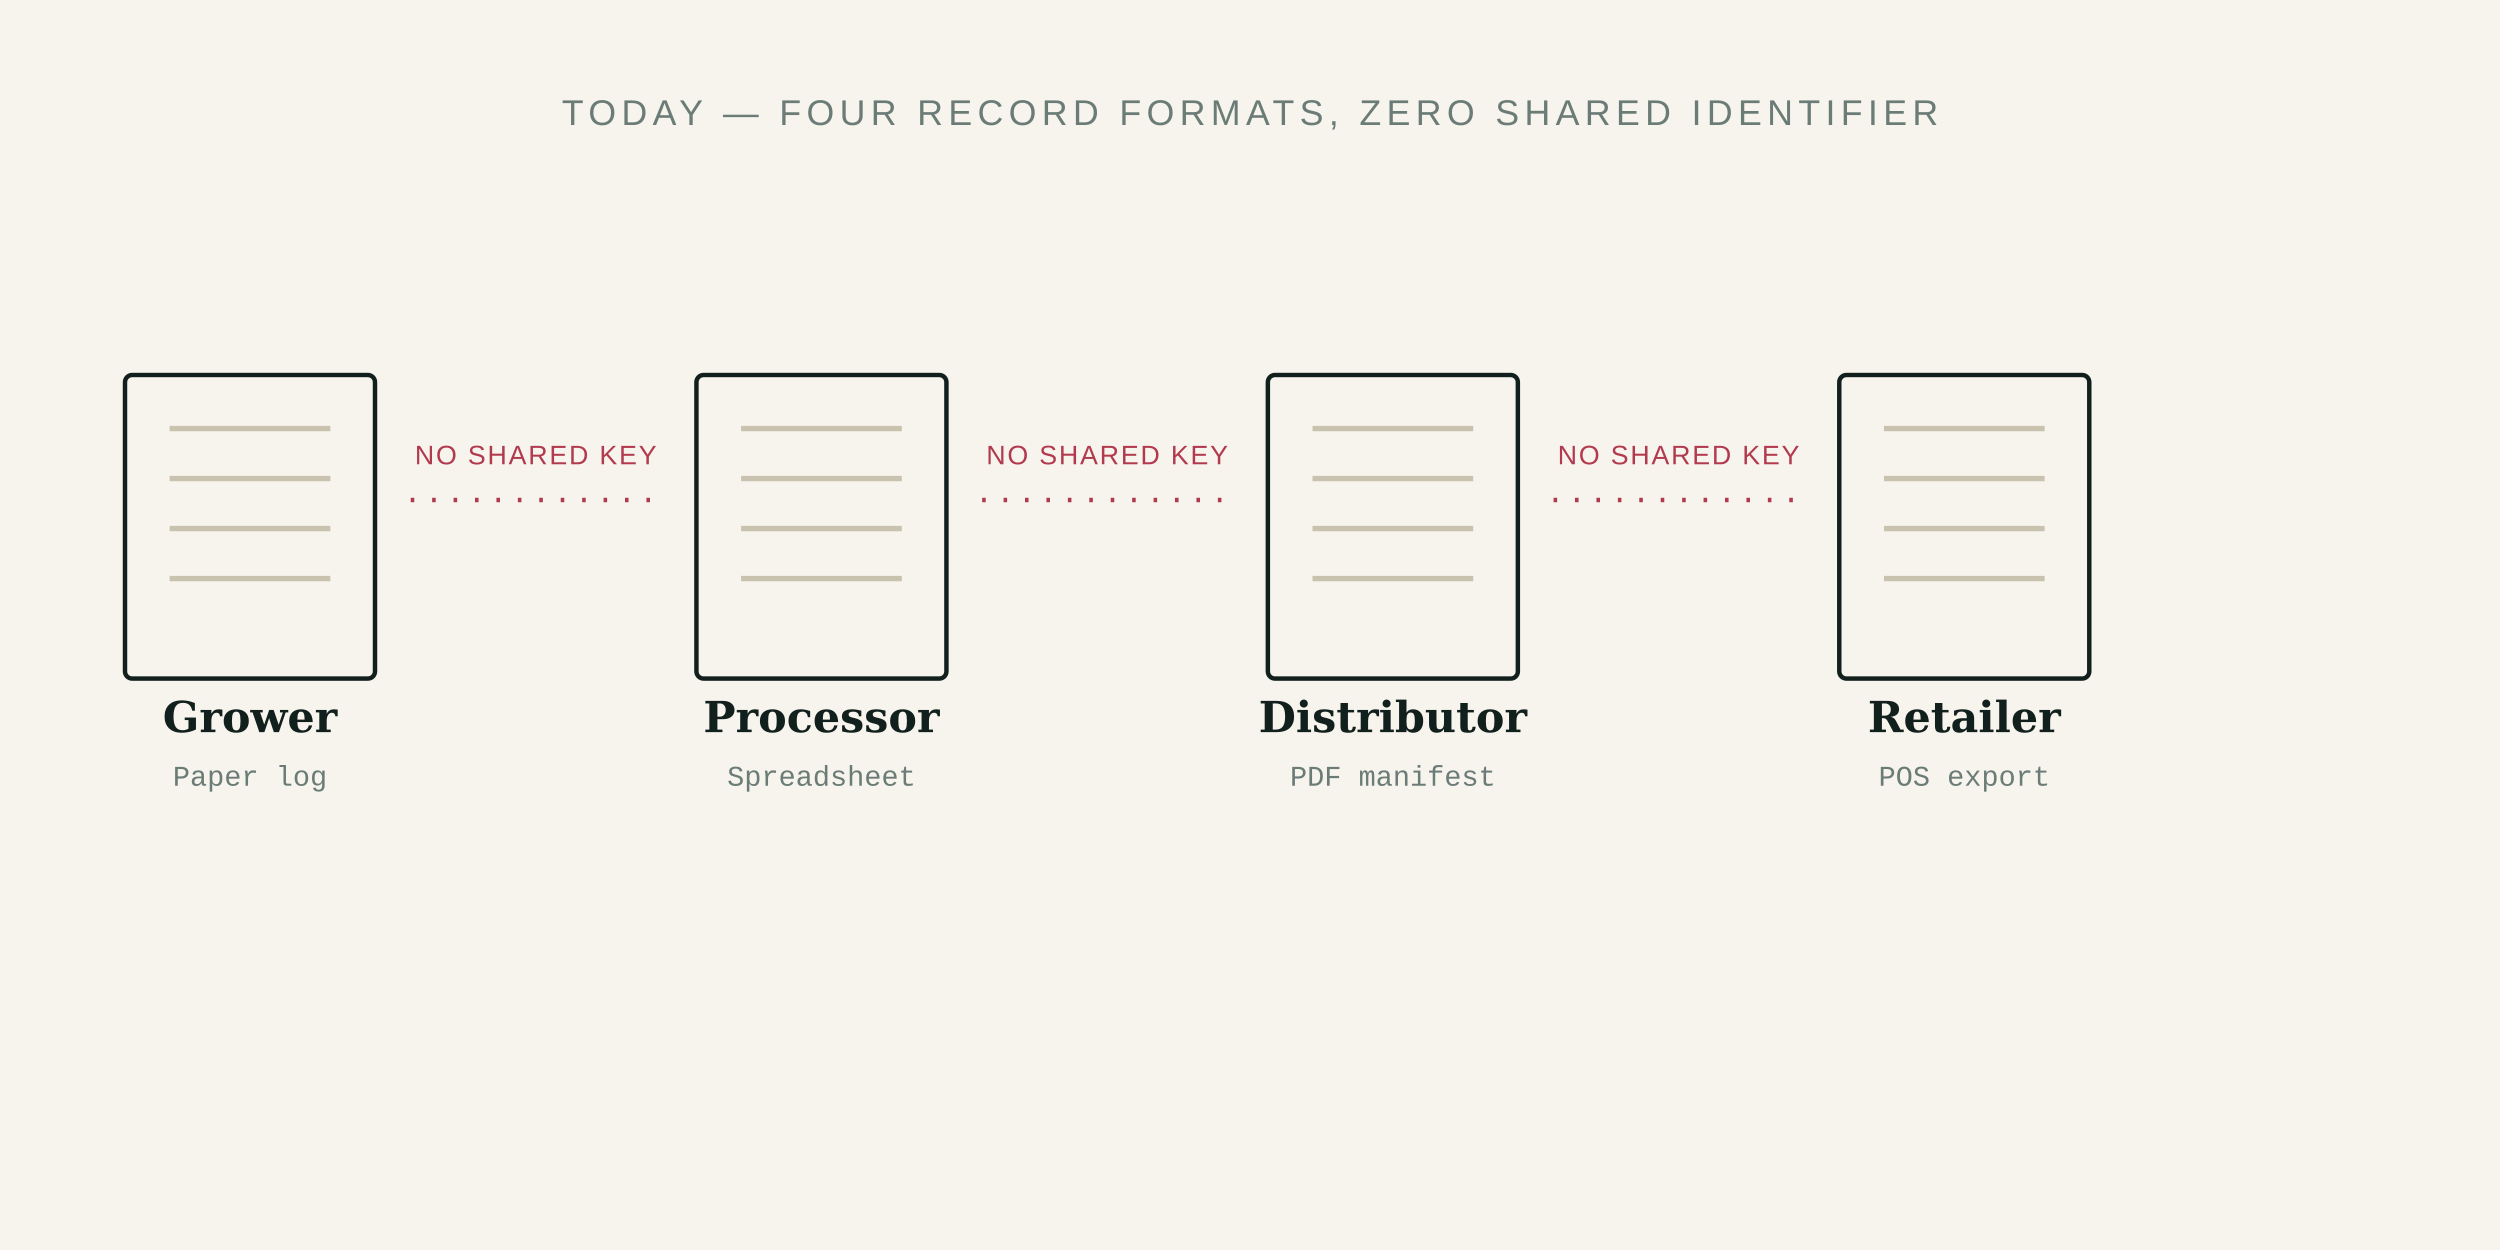
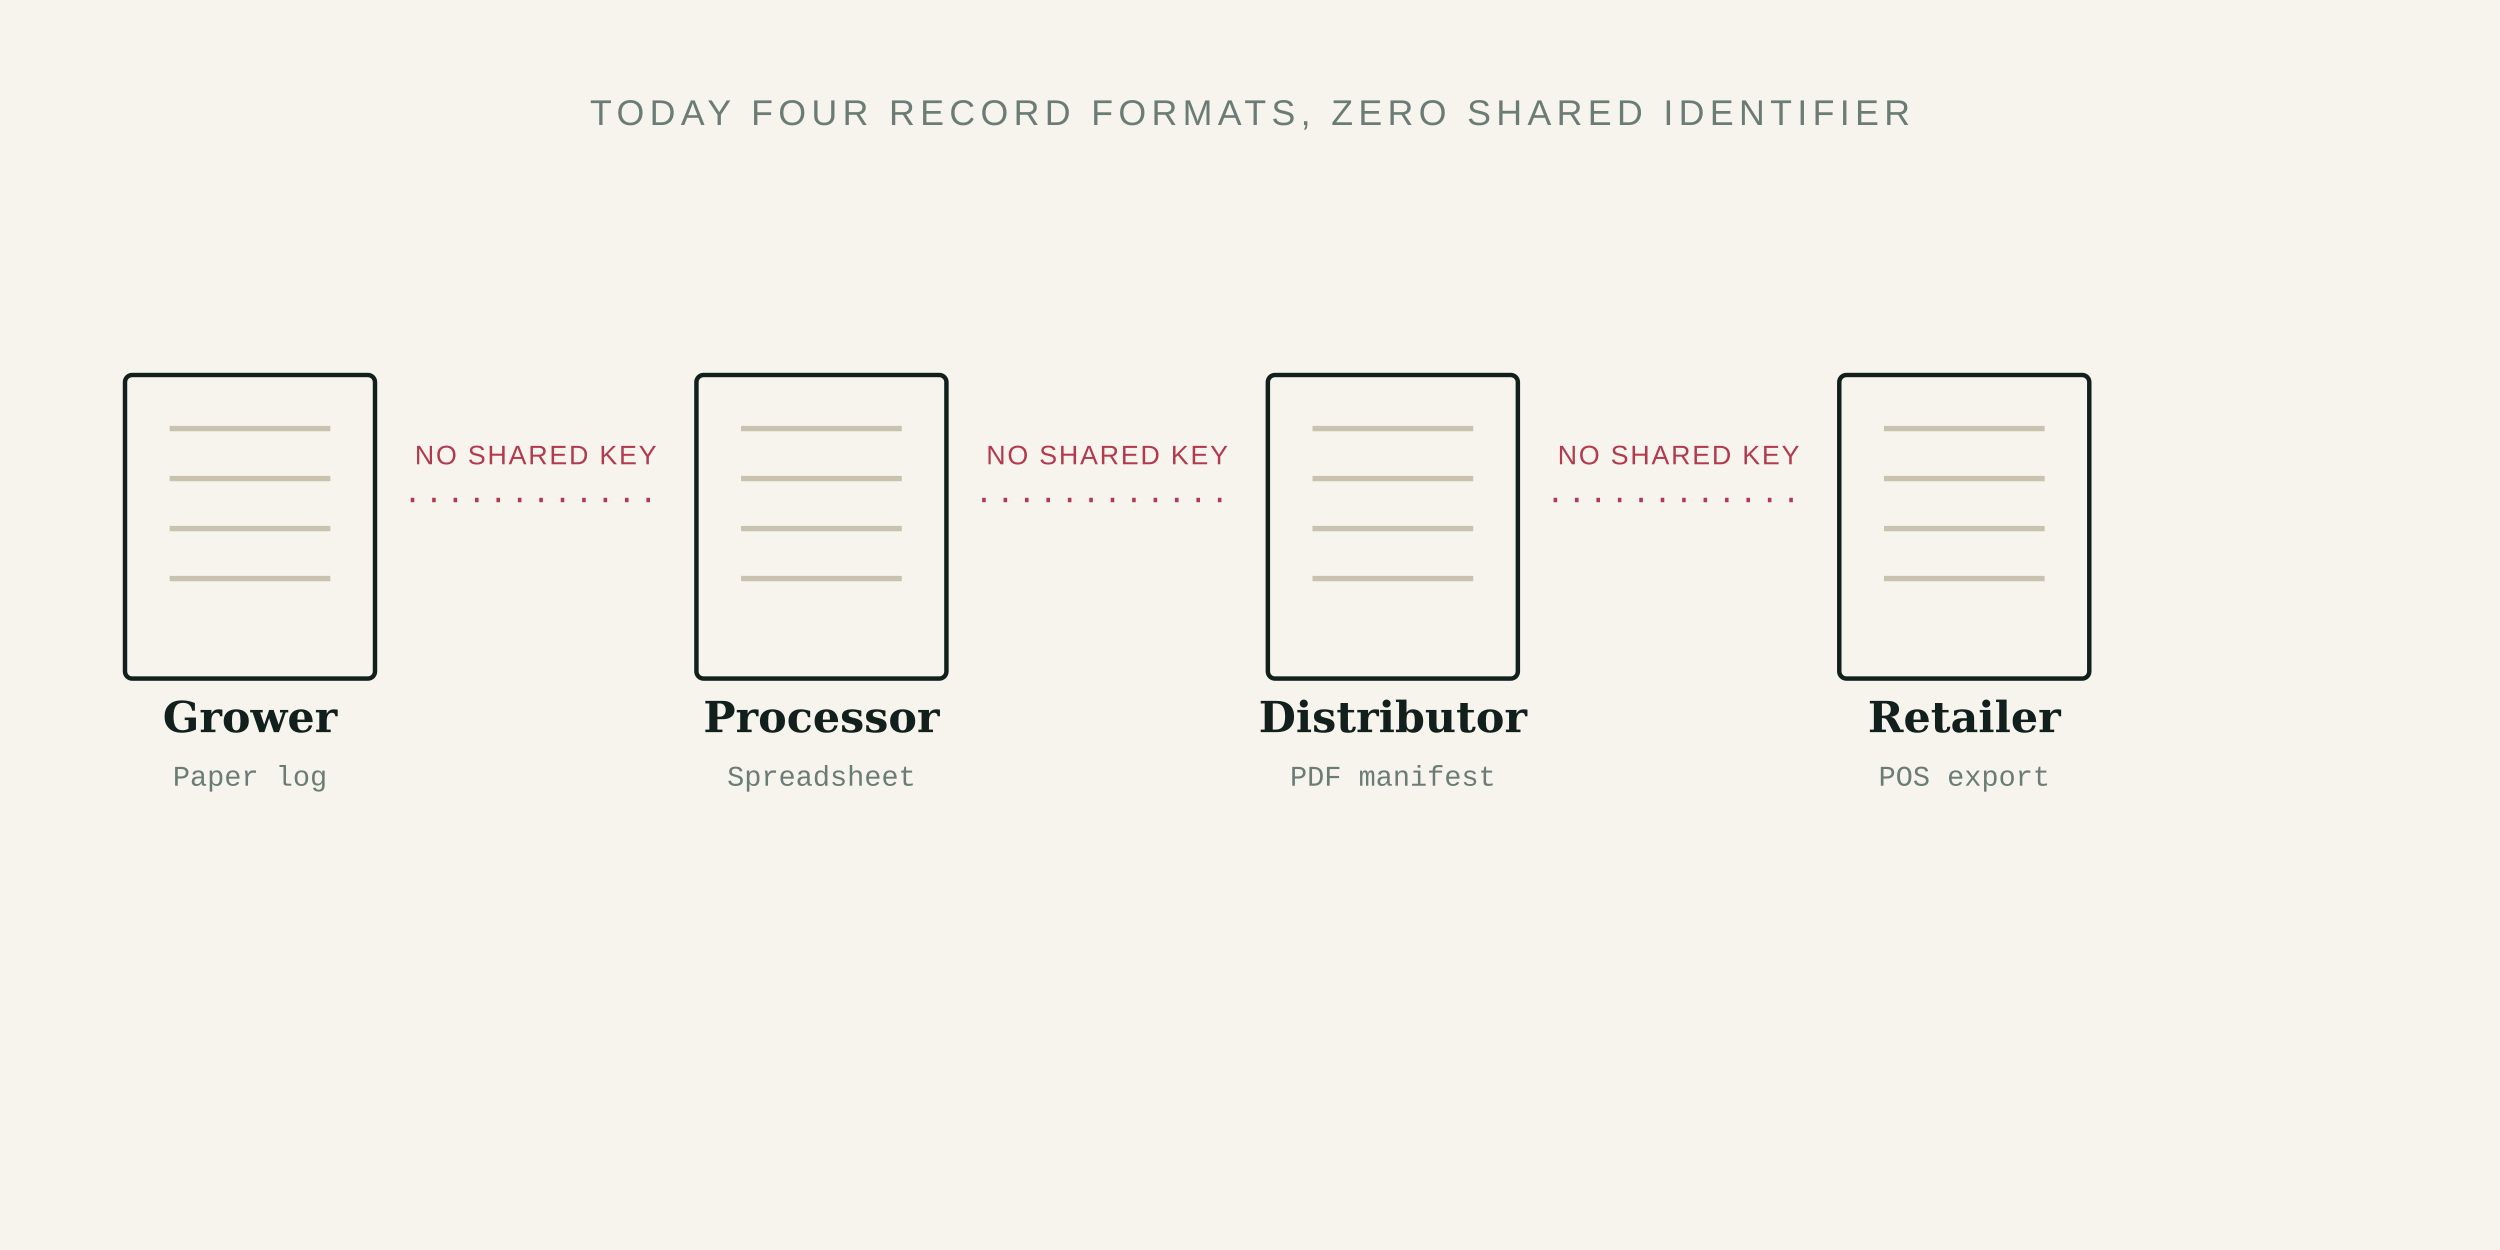
<svg xmlns="http://www.w3.org/2000/svg" viewBox="0 0 1400 700">
  <rect width="1400" height="700" fill="#F7F4EE" />
  <rect x="70" y="210" width="140" height="170" rx="4" fill="none" stroke="#12201D" stroke-width="2.5" />
  <line x1="95" y1="240" x2="185" y2="240" stroke="#C9C2AE" stroke-width="3" />
  <line x1="95" y1="268" x2="185" y2="268" stroke="#C9C2AE" stroke-width="3" />
  <line x1="95" y1="296" x2="185" y2="296" stroke="#C9C2AE" stroke-width="3" />
  <line x1="95" y1="324" x2="185" y2="324" stroke="#C9C2AE" stroke-width="3" />
  <text x="140" y="410" font-family="DejaVu Serif, serif" font-size="24" fill="#12201D" text-anchor="middle" font-weight="bold">Grower</text>
  <text x="140" y="440" font-family="Liberation Mono, monospace" font-size="16" fill="#6B7C77" text-anchor="middle">Paper log</text>
  <line x1="230" y1="280" x2="370" y2="280" stroke="#B23A4E" stroke-width="2.5" stroke-dasharray="2 10" />
  <text x="300" y="260" font-family="Liberation Sans, sans-serif" font-size="15" fill="#B23A4E" text-anchor="middle" letter-spacing="1">NO SHARED KEY</text>
  <rect x="390" y="210" width="140" height="170" rx="4" fill="none" stroke="#12201D" stroke-width="2.5" />
  <line x1="415" y1="240" x2="505" y2="240" stroke="#C9C2AE" stroke-width="3" />
  <line x1="415" y1="268" x2="505" y2="268" stroke="#C9C2AE" stroke-width="3" />
  <line x1="415" y1="296" x2="505" y2="296" stroke="#C9C2AE" stroke-width="3" />
  <line x1="415" y1="324" x2="505" y2="324" stroke="#C9C2AE" stroke-width="3" />
  <text x="460" y="410" font-family="DejaVu Serif, serif" font-size="24" fill="#12201D" text-anchor="middle" font-weight="bold">Processor</text>
  <text x="460" y="440" font-family="Liberation Mono, monospace" font-size="16" fill="#6B7C77" text-anchor="middle">Spreadsheet</text>
  <line x1="550" y1="280" x2="690" y2="280" stroke="#B23A4E" stroke-width="2.5" stroke-dasharray="2 10" />
  <text x="620" y="260" font-family="Liberation Sans, sans-serif" font-size="15" fill="#B23A4E" text-anchor="middle" letter-spacing="1">NO SHARED KEY</text>
  <rect x="710" y="210" width="140" height="170" rx="4" fill="none" stroke="#12201D" stroke-width="2.5" />
  <line x1="735" y1="240" x2="825" y2="240" stroke="#C9C2AE" stroke-width="3" />
  <line x1="735" y1="268" x2="825" y2="268" stroke="#C9C2AE" stroke-width="3" />
  <line x1="735" y1="296" x2="825" y2="296" stroke="#C9C2AE" stroke-width="3" />
  <line x1="735" y1="324" x2="825" y2="324" stroke="#C9C2AE" stroke-width="3" />
  <text x="780" y="410" font-family="DejaVu Serif, serif" font-size="24" fill="#12201D" text-anchor="middle" font-weight="bold">Distributor</text>
  <text x="780" y="440" font-family="Liberation Mono, monospace" font-size="16" fill="#6B7C77" text-anchor="middle">PDF manifest</text>
  <line x1="870" y1="280" x2="1010" y2="280" stroke="#B23A4E" stroke-width="2.5" stroke-dasharray="2 10" />
  <text x="940" y="260" font-family="Liberation Sans, sans-serif" font-size="15" fill="#B23A4E" text-anchor="middle" letter-spacing="1">NO SHARED KEY</text>
  <rect x="1030" y="210" width="140" height="170" rx="4" fill="none" stroke="#12201D" stroke-width="2.5" />
  <line x1="1055" y1="240" x2="1145" y2="240" stroke="#C9C2AE" stroke-width="3" />
  <line x1="1055" y1="268" x2="1145" y2="268" stroke="#C9C2AE" stroke-width="3" />
  <line x1="1055" y1="296" x2="1145" y2="296" stroke="#C9C2AE" stroke-width="3" />
  <line x1="1055" y1="324" x2="1145" y2="324" stroke="#C9C2AE" stroke-width="3" />
  <text x="1100" y="410" font-family="DejaVu Serif, serif" font-size="24" fill="#12201D" text-anchor="middle" font-weight="bold">Retailer</text>
  <text x="1100" y="440" font-family="Liberation Mono, monospace" font-size="16" fill="#6B7C77" text-anchor="middle">POS export</text>
-   <text x="700" y="70" font-family="Liberation Sans, sans-serif" font-size="20" fill="#6B7C77" text-anchor="middle" letter-spacing="3">TODAY — FOUR RECORD FORMATS, ZERO SHARED IDENTIFIER</text>
+   <text x="700" y="70" font-family="Liberation Sans, sans-serif" font-size="20" fill="#6B7C77" text-anchor="middle" letter-spacing="3">TODAY FOUR RECORD FORMATS, ZERO SHARED IDENTIFIER</text>
</svg>
